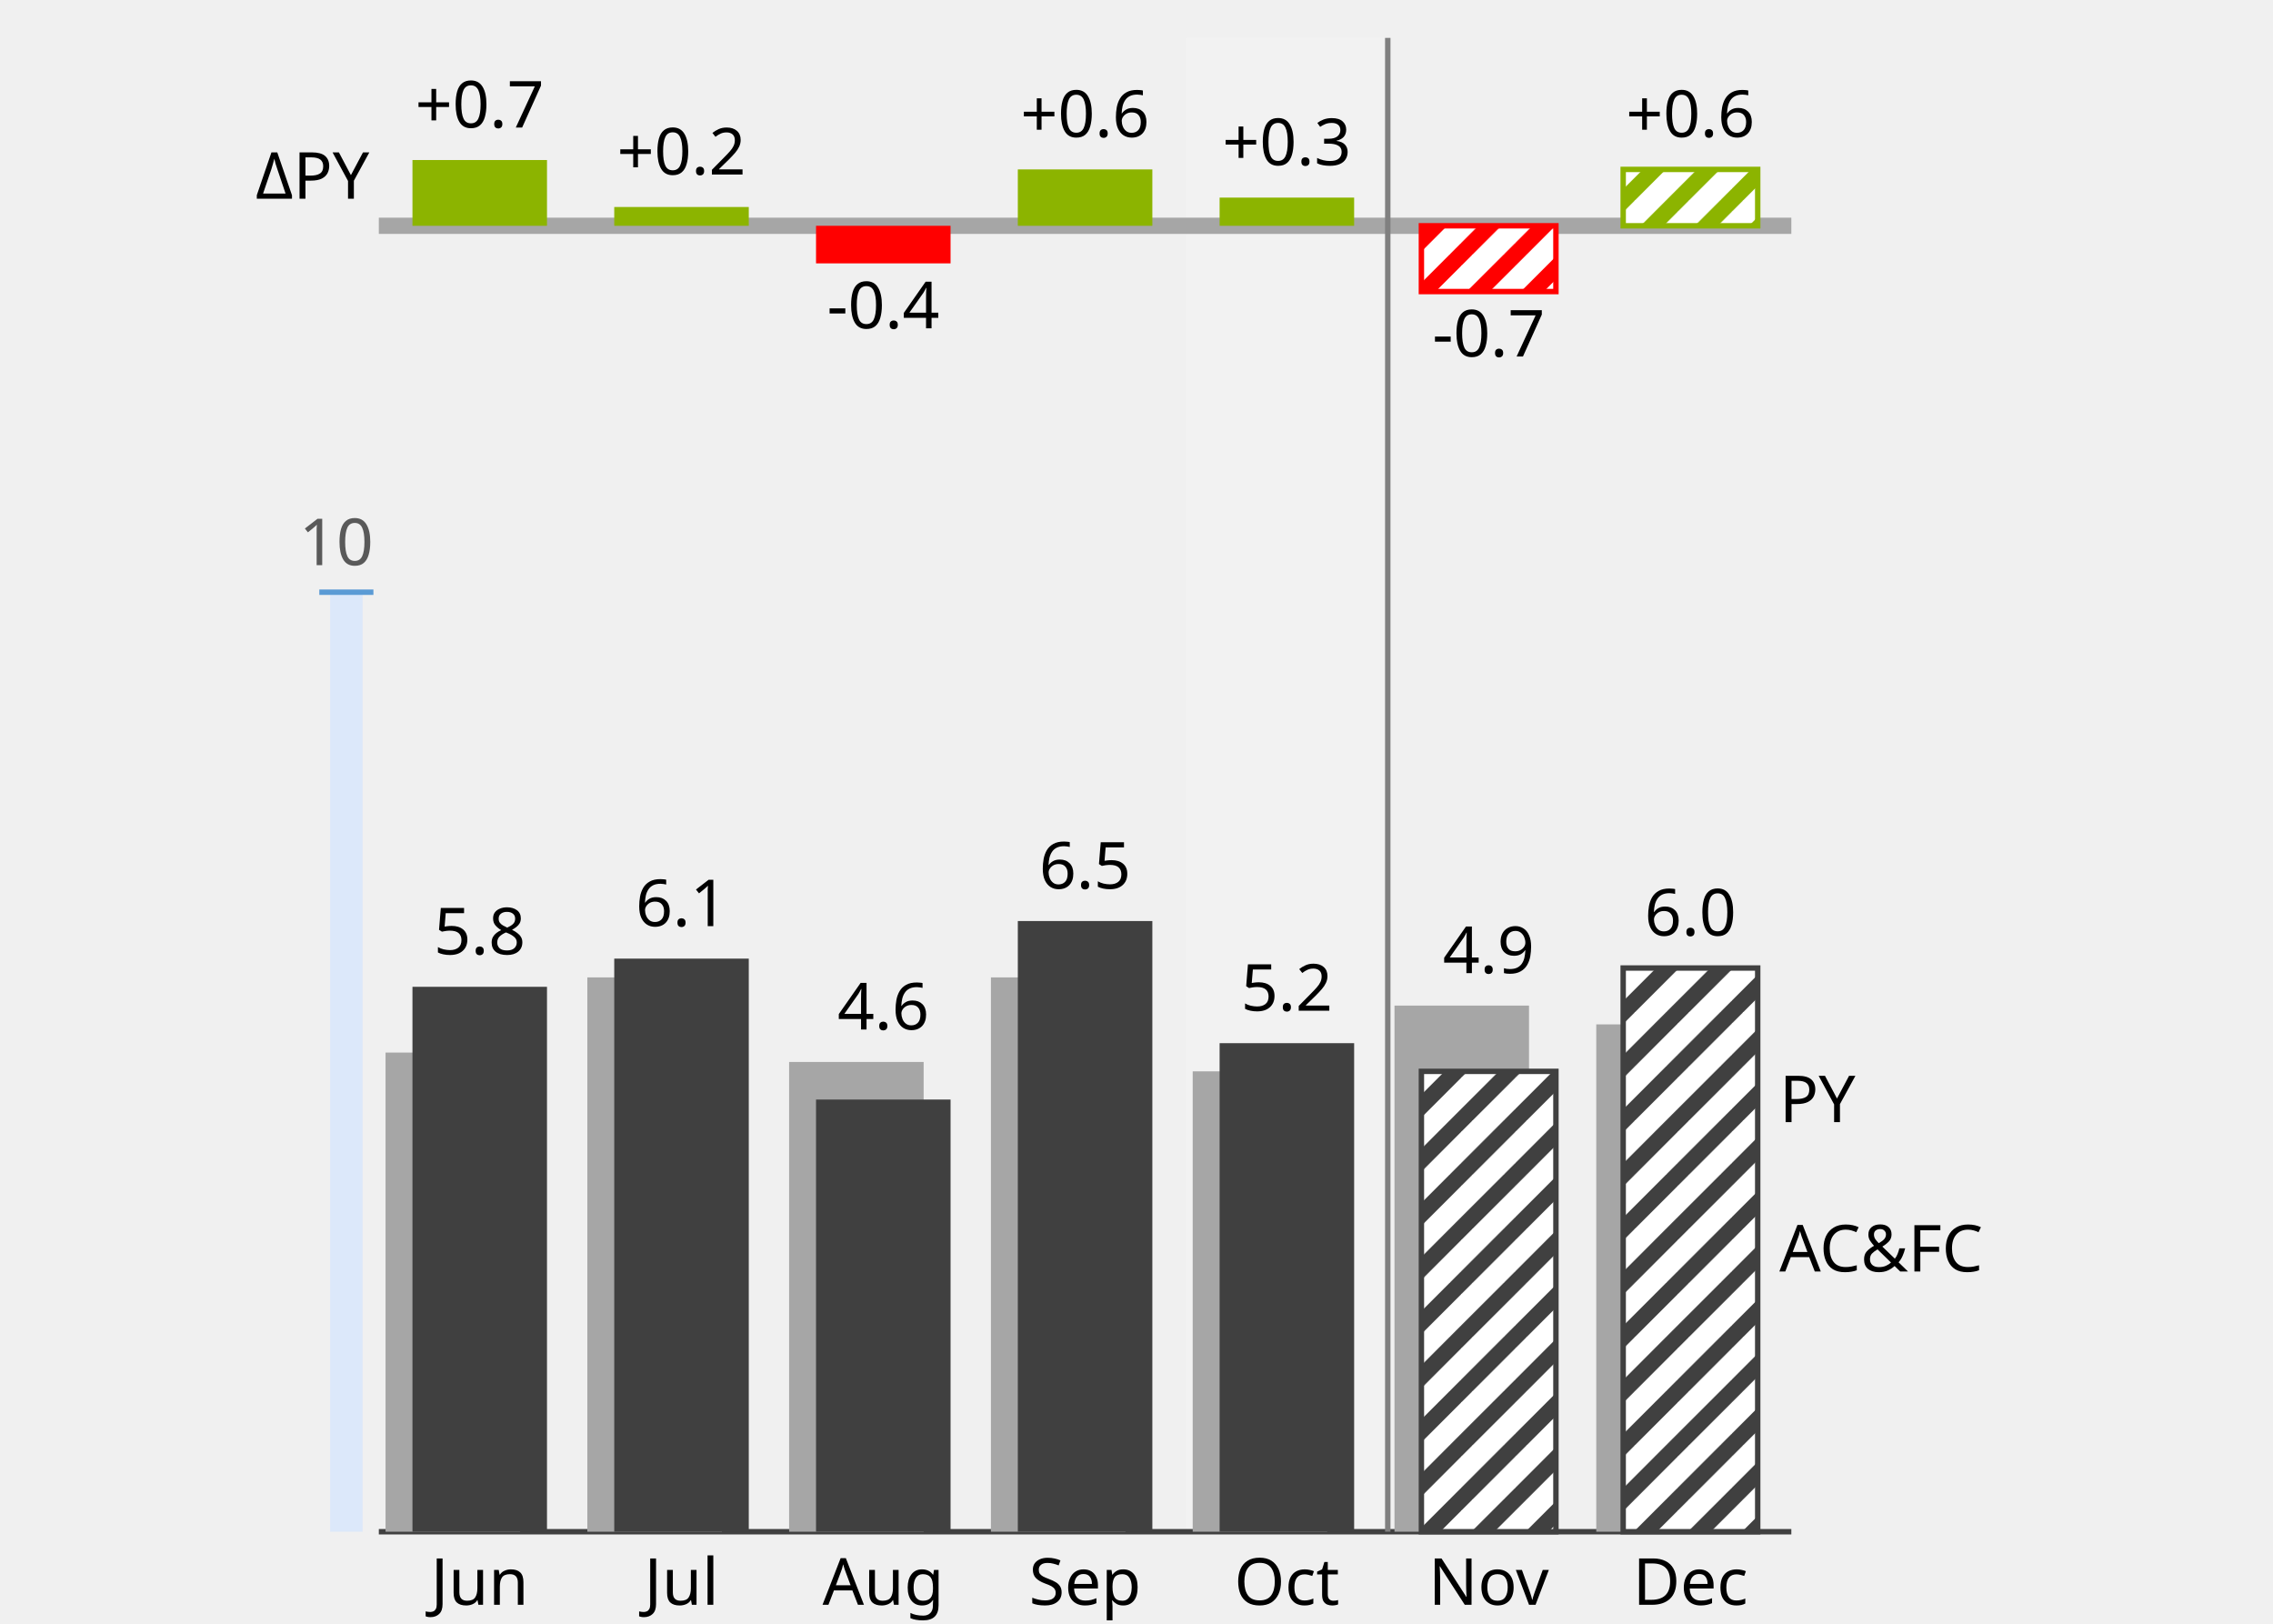
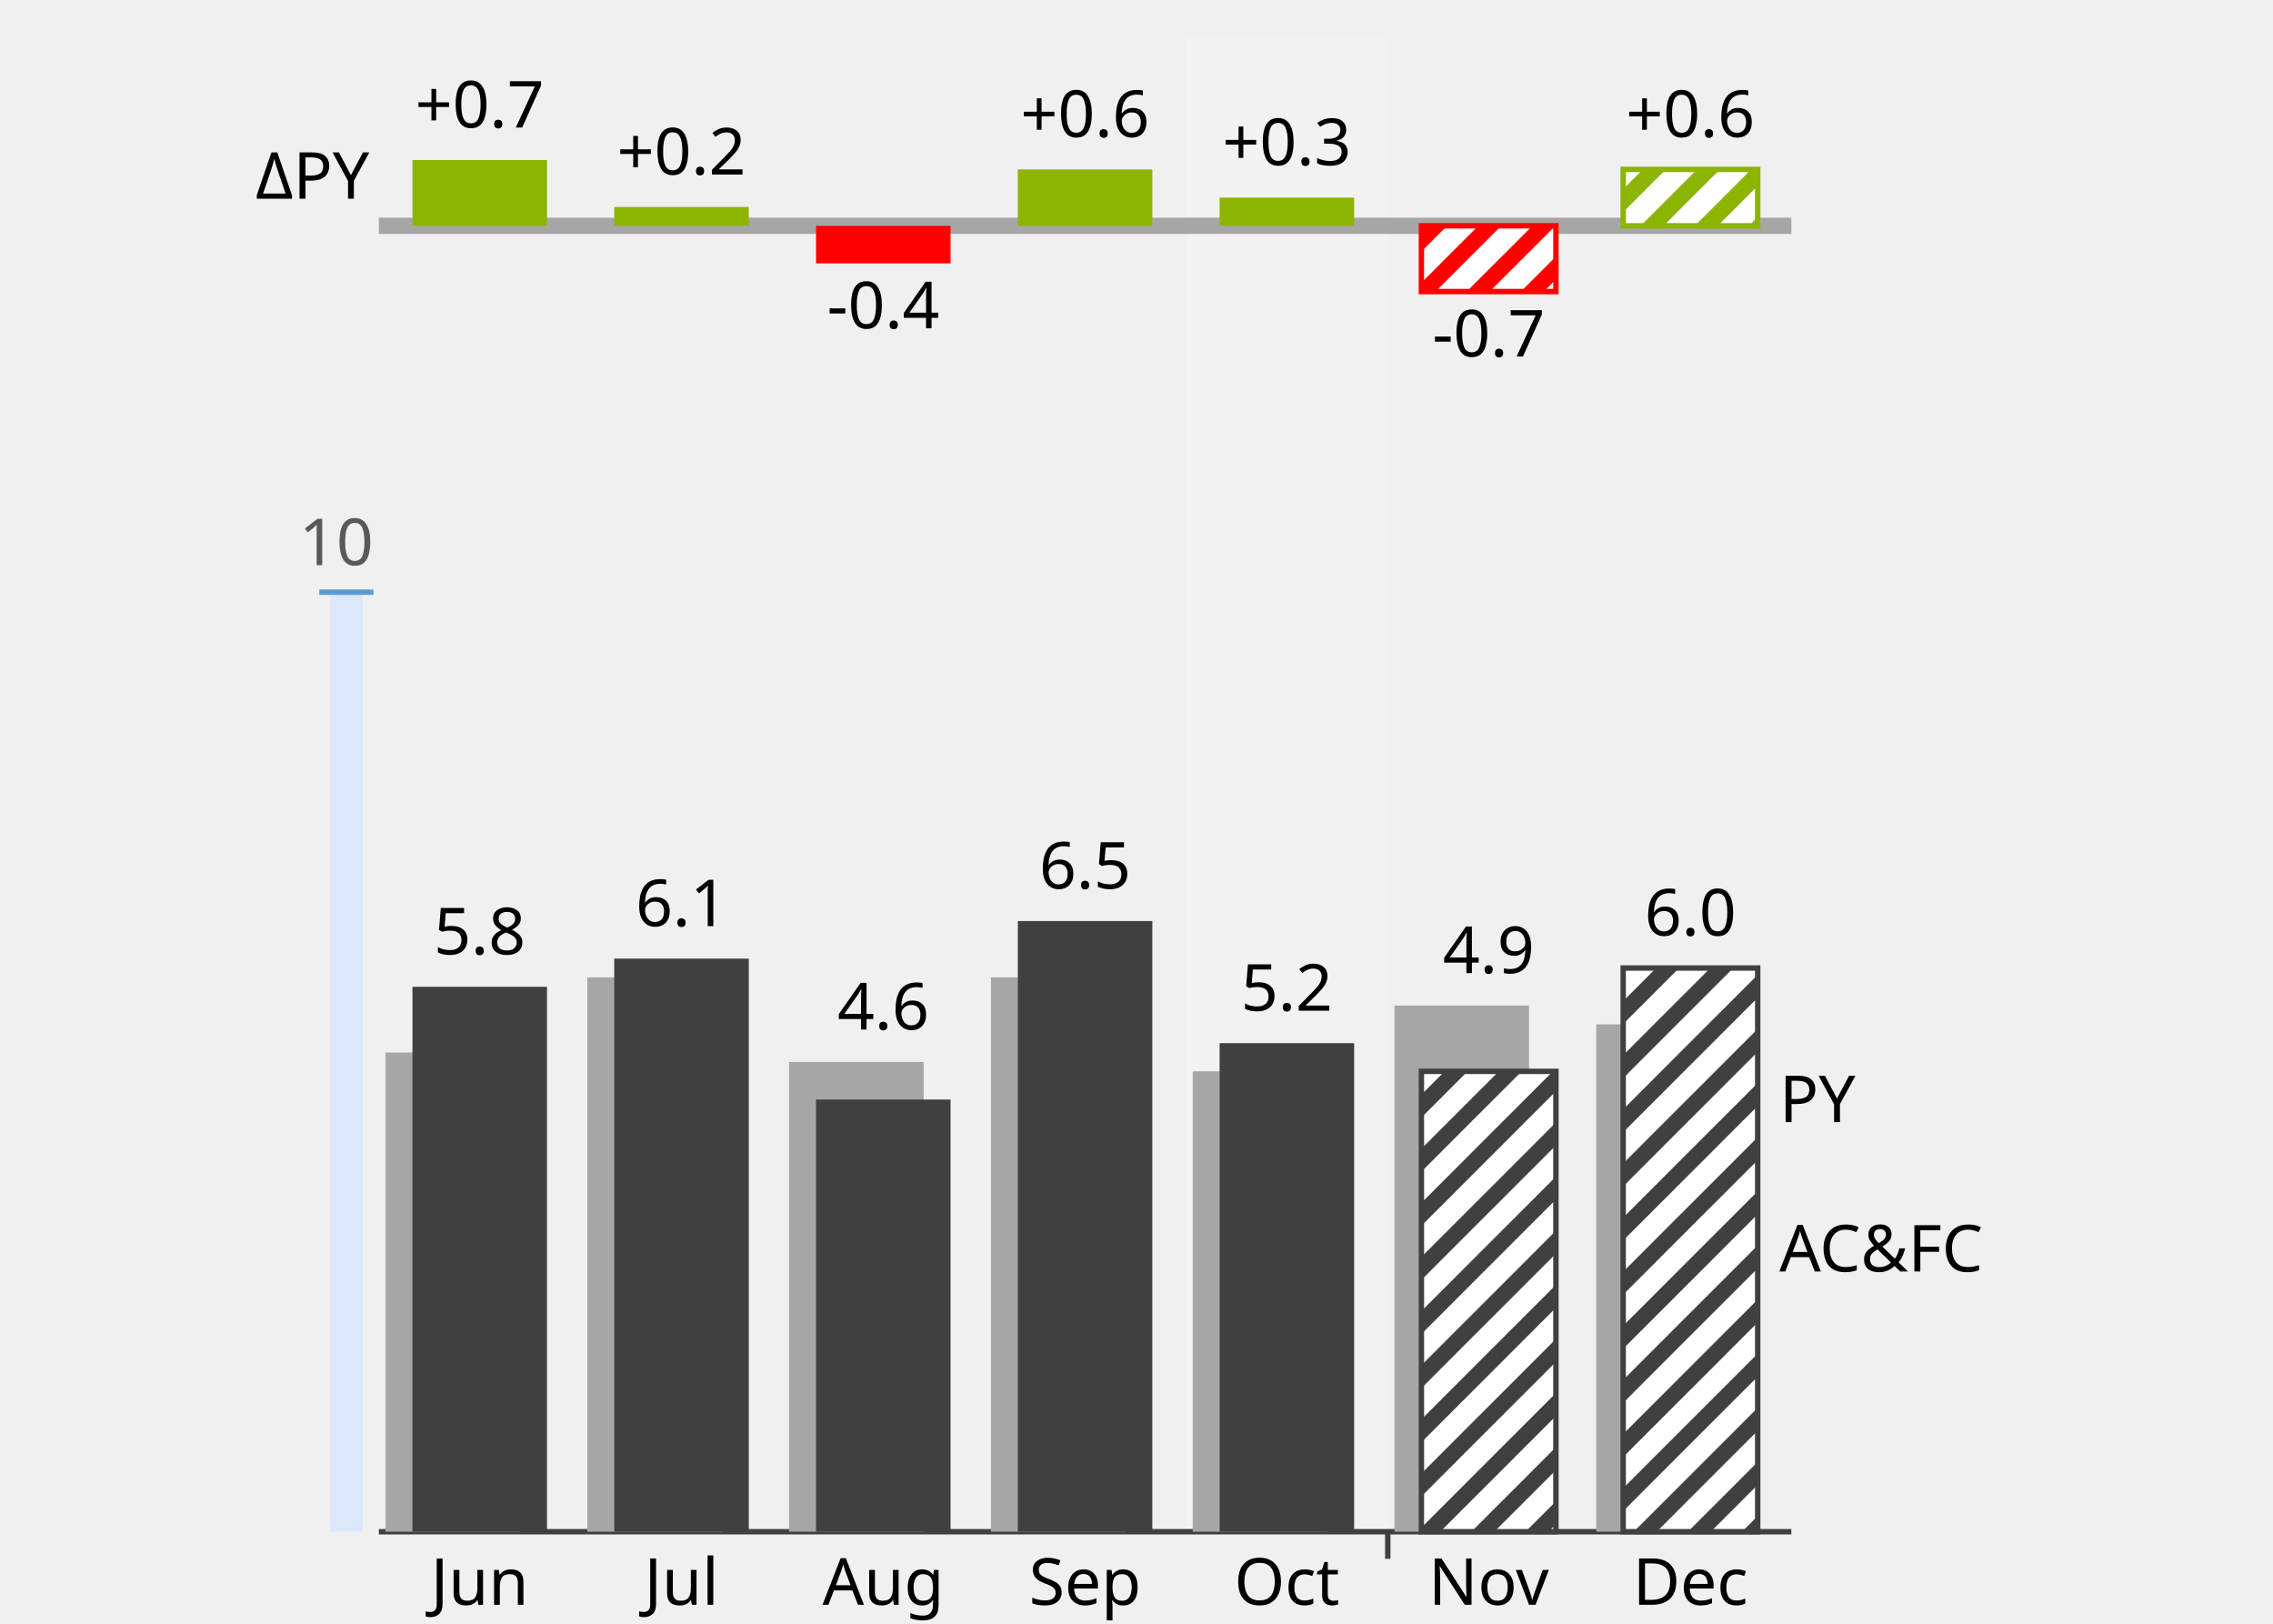
<svg xmlns="http://www.w3.org/2000/svg" version="1.1" class="marks" width="420" height="300" viewBox="0 0 420 300">
  <defs>
    <pattern id="pp-diagonal-stripe-3-404040-FFFFFF" patternUnits="userSpaceOnUse" width="10" height="10">
      <rect width="10" height="10" fill="#FFFFFF" />
      <path d="M-1,1 l2,-2 M0,10 l10,-10 M9,11 l2,-2" stroke="#404040" stroke-width="3" />
    </pattern>
    <pattern id="pp-diagonal-stripe-3-FF0000-FFFFFF" patternUnits="userSpaceOnUse" width="10" height="10">
      <rect width="10" height="10" fill="#FFFFFF" />
      <path d="M-1,1 l2,-2 M0,10 l10,-10 M9,11 l2,-2" stroke="#FF0000" stroke-width="3" />
    </pattern>
    <pattern id="pp-diagonal-stripe-3-8CB400-FFFFFF" patternUnits="userSpaceOnUse" width="10" height="10">
      <rect width="10" height="10" fill="#FFFFFF" />
      <path d="M-1,1 l2,-2 M0,10 l10,-10 M9,11 l2,-2" stroke="#8CB400" stroke-width="3" />
    </pattern>
  </defs>
  <g fill="none" stroke-miterlimit="4" transform="translate(70,7)">
    <g class="mark-group role-frame root" role="graphics-object" aria-roledescription="group mark container">
      <g transform="translate(0,0)">
        <path class="background" aria-hidden="true" d="M0,0h261v276h-261Z" />
        <g>
          <g class="mark-group role-axis" role="graphics-symbol" aria-roledescription="axis" aria-label="X-axis for a discrete scale with 7 values: Jun, Jul, Aug, Sep, Oct, Nov, Dec">
            <g transform="translate(0.5,276.5)">
              <path class="background" aria-hidden="true" d="M0,0h0v0h0Z" pointer-events="none" />
              <g>
                <g class="mark-text role-axis-label" pointer-events="none">
                  <text text-anchor="middle" transform="translate(18.14286,13)" font-family="Segoe UI" font-size="12px" fill="#000000" opacity="1">Jun</text>
                  <text text-anchor="middle" transform="translate(55.42857,13)" font-family="Segoe UI" font-size="12px" fill="#000000" opacity="1">Jul</text>
                  <text text-anchor="middle" transform="translate(92.71429,13)" font-family="Segoe UI" font-size="12px" fill="#000000" opacity="1">Aug</text>
                  <text text-anchor="middle" transform="translate(130,13)" font-family="Segoe UI" font-size="12px" fill="#000000" opacity="1">Sep</text>
                  <text text-anchor="middle" transform="translate(167.2857,13)" font-family="Segoe UI" font-size="12px" fill="#000000" opacity="1">Oct</text>
                  <text text-anchor="middle" transform="translate(204.5714,13)" font-family="Segoe UI" font-size="12px" fill="#000000" opacity="1">Nov</text>
                  <text text-anchor="middle" transform="translate(241.8571,13)" font-family="Segoe UI" font-size="12px" fill="#000000" opacity="1">Dec</text>
                </g>
              </g>
              <path class="foreground" aria-hidden="true" d="" pointer-events="none" display="none" />
            </g>
          </g>
          <g class="mark-symbol role-mark layer_0_marks" role="graphics-object" aria-roledescription="symbol mark container">
            <path aria-label="Period: Jun" role="graphics-symbol" aria-roledescription="point" transform="translate(18.64286,0)" d="M2.739,0A2.739,2.739,0,1,1,-2.739,0A2.739,2.739,0,1,1,2.739,0" stroke="#4c78a8" stroke-width="2" opacity="0" />
            <path aria-label="Period: Jul" role="graphics-symbol" aria-roledescription="point" transform="translate(55.92857,0)" d="M2.739,0A2.739,2.739,0,1,1,-2.739,0A2.739,2.739,0,1,1,2.739,0" stroke="#4c78a8" stroke-width="2" opacity="0" />
            <path aria-label="Period: Aug" role="graphics-symbol" aria-roledescription="point" transform="translate(93.21429,0)" d="M2.739,0A2.739,2.739,0,1,1,-2.739,0A2.739,2.739,0,1,1,2.739,0" stroke="#4c78a8" stroke-width="2" opacity="0" />
            <path aria-label="Period: Sep" role="graphics-symbol" aria-roledescription="point" transform="translate(130.5,0)" d="M2.739,0A2.739,2.739,0,1,1,-2.739,0A2.739,2.739,0,1,1,2.739,0" stroke="#4c78a8" stroke-width="2" opacity="0" />
            <path aria-label="Period: Oct" role="graphics-symbol" aria-roledescription="point" transform="translate(167.7857,0)" d="M2.739,0A2.739,2.739,0,1,1,-2.739,0A2.739,2.739,0,1,1,2.739,0" stroke="#4c78a8" stroke-width="2" opacity="0" />
            <path aria-label="Period: Nov" role="graphics-symbol" aria-roledescription="point" transform="translate(205.0714,0)" d="M2.739,0A2.739,2.739,0,1,1,-2.739,0A2.739,2.739,0,1,1,2.739,0" stroke="#4c78a8" stroke-width="2" opacity="0" />
            <path aria-label="Period: Dec" role="graphics-symbol" aria-roledescription="point" transform="translate(242.3571,0)" d="M2.739,0A2.739,2.739,0,1,1,-2.739,0A2.739,2.739,0,1,1,2.739,0" stroke="#4c78a8" stroke-width="2" opacity="0" />
          </g>
          <g class="mark-rule role-mark layer_1_marks" role="graphics-symbol" aria-roledescription="rule mark container" />
          <g class="mark-rect role-mark layer_2_marks" role="graphics-object" aria-roledescription="rect mark container">
            <path aria-label="Period: Jun" role="graphics-symbol" aria-roledescription="bar" d="M1.7763568394002505e-14,0h37.286v276h-37.286Z" opacity="1" />
            <path aria-label="Period: Jul" role="graphics-symbol" aria-roledescription="bar" d="M37.286,0h37.286v276h-37.286Z" opacity="1" />
            <path aria-label="Period: Aug" role="graphics-symbol" aria-roledescription="bar" d="M74.571,0h37.286v276h-37.286Z" opacity="1" />
            <path aria-label="Period: Sep" role="graphics-symbol" aria-roledescription="bar" d="M111.857,0h37.286v276h-37.286Z" opacity="1" />
            <path aria-label="Period: Oct" role="graphics-symbol" aria-roledescription="bar" d="M149.143,0h37.286v276h-37.286Z" fill="#F2F2F2" opacity="1" />
            <path aria-label="Period: Nov" role="graphics-symbol" aria-roledescription="bar" d="M186.429,0h37.286v276h-37.286Z" opacity="1" />
            <path aria-label="Period: Dec" role="graphics-symbol" aria-roledescription="bar" d="M223.714,0h37.286v276h-37.286Z" opacity="1" />
          </g>
          <g class="mark-rect role-mark layer_3_marks" role="graphics-symbol" aria-roledescription="rect mark container">
            <path d="M-9,102.415h6v173.585h-6Z" fill="#DCE8FA" />
          </g>
          <g class="mark-rule role-mark layer_4_marks" role="graphics-symbol" aria-roledescription="rule mark container">
            <line transform="translate(-11,102.4151)" x2="10" y2="0" stroke="#5B9BD5" stroke-width="1" />
          </g>
          <g class="mark-rule role-mark layer_5_marks" role="graphics-symbol" aria-roledescription="rule mark container">
            <line transform="translate(0,276)" x2="261" y2="0" stroke="#404040" stroke-width="1" />
          </g>
          <g class="mark-rule role-mark layer_6_marks" role="graphics-symbol" aria-roledescription="rule mark container">
            <line transform="translate(0,34.71698)" x2="261" y2="0" stroke="#A6A6A6" stroke-width="3" />
          </g>
          <g class="mark-rule role-mark layer_7_marks" role="graphics-symbol" aria-roledescription="rule mark container" />
          <g class="mark-rule role-mark layer_8_marks" role="graphics-symbol" aria-roledescription="rule mark container" />
          <g class="mark-rule role-mark layer_9_marks" role="graphics-object" aria-roledescription="rule mark container">
-             <line aria-label="Period: Nov" role="graphics-symbol" aria-roledescription="rule mark" transform="translate(186.4286,0)" x2="0" y2="276" stroke="#808080" stroke-width="1" />
+             <line aria-label="Period: Nov" role="graphics-symbol" aria-roledescription="rule mark" transform="translate(186.4286,276)" x2="0" y2="5" stroke="#404040" stroke-width="1" />
          </g>
          <g class="mark-rect role-mark layer_10_marks" role="graphics-object" aria-roledescription="rect mark container">
            <path aria-label="Period: Jun" role="graphics-symbol" aria-roledescription="bar" d="M1.242,187.472h24.858v88.528h-24.858Z" fill="#A6A6A6" stroke-width="1" />
            <path aria-label="Period: Jul" role="graphics-symbol" aria-roledescription="bar" d="M38.528,173.585h24.858v102.415h-24.858Z" fill="#A6A6A6" stroke-width="1" />
            <path aria-label="Period: Aug" role="graphics-symbol" aria-roledescription="bar" d="M75.813,189.208h24.858v86.792h-24.858Z" fill="#A6A6A6" stroke-width="1" />
            <path aria-label="Period: Sep" role="graphics-symbol" aria-roledescription="bar" d="M113.099,173.585h24.858v102.415h-24.858Z" fill="#A6A6A6" stroke-width="1" />
            <path aria-label="Period: Oct" role="graphics-symbol" aria-roledescription="bar" d="M150.385,190.943h24.858v85.057h-24.858Z" fill="#A6A6A6" stroke-width="1" />
            <path aria-label="Period: Nov" role="graphics-symbol" aria-roledescription="bar" d="M187.671,178.792h24.858v97.208h-24.858Z" fill="#A6A6A6" stroke-width="1" />
            <path aria-label="Period: Dec" role="graphics-symbol" aria-roledescription="bar" d="M224.956,182.264h24.858v93.736h-24.858Z" fill="#A6A6A6" stroke-width="1" />
          </g>
          <g class="mark-rect role-mark layer_11_marks" role="graphics-object" aria-roledescription="rect mark container">
            <path aria-label="Period: Nov" role="graphics-symbol" aria-roledescription="bar" d="M192.642,190.943h24.858v85.057h-24.858Z" fill="#FFFFFF" />
            <path aria-label="Period: Dec" role="graphics-symbol" aria-roledescription="bar" d="M229.928,171.849h24.858v104.151h-24.858Z" fill="#FFFFFF" />
          </g>
          <g class="mark-rect role-mark layer_12_marks" role="graphics-object" aria-roledescription="rect mark container">
            <path aria-label="Period: Jun; AC&amp;FC: 5.8; Δ: +0.7" role="graphics-symbol" aria-roledescription="bar" d="M6.214,175.321h24.858v100.679h-24.858Z" fill="#404040" stroke-width="1" opacity="1" />
            <path aria-label="Period: Jul; AC&amp;FC: 6.1; Δ: +0.2" role="graphics-symbol" aria-roledescription="bar" d="M43.499,170.113h24.858v105.887h-24.858Z" fill="#404040" stroke-width="1" opacity="1" />
            <path aria-label="Period: Aug; AC&amp;FC: 4.6; Δ: -0.4" role="graphics-symbol" aria-roledescription="bar" d="M80.785,196.151h24.858v79.849h-24.858Z" fill="#404040" stroke-width="1" opacity="1" />
            <path aria-label="Period: Sep; AC&amp;FC: 6.5; Δ: +0.6" role="graphics-symbol" aria-roledescription="bar" d="M118.071,163.17h24.858v112.83h-24.858Z" fill="#404040" stroke-width="1" opacity="1" />
            <path aria-label="Period: Oct; AC&amp;FC: 5.2; Δ: +0.3" role="graphics-symbol" aria-roledescription="bar" d="M155.357,185.736h24.858v90.264h-24.858Z" fill="#404040" stroke-width="1" opacity="1" />
            <path aria-label="Period: Nov; AC&amp;FC: 4.9; Δ: -0.7" role="graphics-symbol" aria-roledescription="bar" d="M192.642,190.943h24.858v85.057h-24.858Z" fill="url(#pp-diagonal-stripe-3-404040-FFFFFF)" stroke="#404040" stroke-width="1" opacity="1" />
            <path aria-label="Period: Dec; AC&amp;FC: 6.0; Δ: +0.6" role="graphics-symbol" aria-roledescription="bar" d="M229.928,171.849h24.858v104.151h-24.858Z" fill="url(#pp-diagonal-stripe-3-404040-FFFFFF)" stroke="#404040" stroke-width="1" opacity="1" />
          </g>
          <g class="mark-symbol role-mark layer_13_marks" role="graphics-symbol" aria-roledescription="symbol mark container" />
          <g class="mark-text role-mark layer_14_marks" role="graphics-object" aria-roledescription="text mark container">
            <text aria-label="Period: Jun" role="graphics-symbol" aria-roledescription="text mark" text-anchor="middle" transform="translate(18.64286,169.3208)" font-family="Segoe UI" font-size="12px" fill="#000000">5.8</text>
            <text aria-label="Period: Jul" role="graphics-symbol" aria-roledescription="text mark" text-anchor="middle" transform="translate(55.92857,164.1132)" font-family="Segoe UI" font-size="12px" fill="#000000">6.1</text>
            <text aria-label="Period: Aug" role="graphics-symbol" aria-roledescription="text mark" text-anchor="middle" transform="translate(93.21429,183.2075)" font-family="Segoe UI" font-size="12px" fill="#000000">4.6</text>
            <text aria-label="Period: Sep" role="graphics-symbol" aria-roledescription="text mark" text-anchor="middle" transform="translate(130.5,157.1698)" font-family="Segoe UI" font-size="12px" fill="#000000">6.5</text>
            <text aria-label="Period: Oct" role="graphics-symbol" aria-roledescription="text mark" text-anchor="middle" transform="translate(167.7857,179.7358)" font-family="Segoe UI" font-size="12px" fill="#000000">5.2</text>
            <text aria-label="Period: Nov" role="graphics-symbol" aria-roledescription="text mark" text-anchor="middle" transform="translate(205.0714,172.7925)" font-family="Segoe UI" font-size="12px" fill="#000000">4.9</text>
            <text aria-label="Period: Dec" role="graphics-symbol" aria-roledescription="text mark" text-anchor="middle" transform="translate(242.3571,165.8491)" font-family="Segoe UI" font-size="12px" fill="#000000">6.0</text>
          </g>
          <g class="mark-symbol role-mark layer_15_marks" role="graphics-symbol" aria-roledescription="symbol mark container" />
          <g class="mark-text role-mark layer_16_marks" role="graphics-object" aria-roledescription="text mark container" />
          <g class="mark-rect role-mark layer_17_marks" role="graphics-object" aria-roledescription="rect mark container">
            <path aria-label="Period: Jun" role="graphics-symbol" aria-roledescription="bar" d="M6.214,22.566h24.858v12.151h-24.858Z" fill="#8CB400" stroke-width="1" opacity="1" />
            <path aria-label="Period: Jul" role="graphics-symbol" aria-roledescription="bar" d="M43.499,31.245h24.858v3.472h-24.858Z" fill="#8CB400" stroke-width="1" opacity="1" />
            <path aria-label="Period: Aug" role="graphics-symbol" aria-roledescription="bar" d="M80.785,34.717h24.858v6.943h-24.858Z" fill="#FF0000" stroke-width="1" opacity="1" />
            <path aria-label="Period: Sep" role="graphics-symbol" aria-roledescription="bar" d="M118.071,24.302h24.858v10.415h-24.858Z" fill="#8CB400" stroke-width="1" opacity="1" />
            <path aria-label="Period: Oct" role="graphics-symbol" aria-roledescription="bar" d="M155.357,29.509h24.858v5.208h-24.858Z" fill="#8CB400" stroke-width="1" opacity="1" />
            <path aria-label="Period: Nov" role="graphics-symbol" aria-roledescription="bar" d="M192.642,34.717h24.858v12.151h-24.858Z" fill="url(#pp-diagonal-stripe-3-FF0000-FFFFFF)" stroke="#FF0000" stroke-width="1" opacity="1" />
            <path aria-label="Period: Dec" role="graphics-symbol" aria-roledescription="bar" d="M229.928,24.302h24.858v10.415h-24.858Z" fill="url(#pp-diagonal-stripe-3-8CB400-FFFFFF)" stroke="#8CB400" stroke-width="1" opacity="1" />
          </g>
          <g class="mark-text role-mark layer_18_marks" role="graphics-object" aria-roledescription="text mark container">
            <text aria-label="Period: Jun" role="graphics-symbol" aria-roledescription="text mark" text-anchor="middle" transform="translate(18.64286,16.56604)" font-family="Segoe UI" font-size="12px" fill="#000000">+0.7</text>
            <text aria-label="Period: Jul" role="graphics-symbol" aria-roledescription="text mark" text-anchor="middle" transform="translate(55.92857,25.24528)" font-family="Segoe UI" font-size="12px" fill="#000000">+0.2</text>
            <text aria-label="Period: Aug" role="graphics-symbol" aria-roledescription="text mark" text-anchor="middle" transform="translate(93.21429,53.66038)" font-family="Segoe UI" font-size="12px" fill="#000000">-0.4</text>
            <text aria-label="Period: Sep" role="graphics-symbol" aria-roledescription="text mark" text-anchor="middle" transform="translate(130.5,18.30189)" font-family="Segoe UI" font-size="12px" fill="#000000">+0.6</text>
            <text aria-label="Period: Oct" role="graphics-symbol" aria-roledescription="text mark" text-anchor="middle" transform="translate(167.7857,23.50943)" font-family="Segoe UI" font-size="12px" fill="#000000">+0.3</text>
            <text aria-label="Period: Nov" role="graphics-symbol" aria-roledescription="text mark" text-anchor="middle" transform="translate(205.0714,58.86792)" font-family="Segoe UI" font-size="12px" fill="#000000">-0.7</text>
            <text aria-label="Period: Dec" role="graphics-symbol" aria-roledescription="text mark" text-anchor="middle" transform="translate(242.3571,18.30189)" font-family="Segoe UI" font-size="12px" fill="#000000">+0.6</text>
          </g>
          <g class="mark-text role-mark layer_19_marks" role="graphics-object" aria-roledescription="text mark container">
            <text aria-label="Period: Jun" role="graphics-symbol" aria-roledescription="text mark" text-anchor="end" transform="translate(-1.758013,29.71698)" font-family="Segoe UI" font-size="12px" fill="#000000">ΔPY</text>
          </g>
          <g class="mark-text role-mark layer_20_marks" role="graphics-object" aria-roledescription="text mark container">
            <text aria-label="Period: Dec" role="graphics-symbol" aria-roledescription="text mark" text-anchor="start" transform="translate(258.7863,200.3245)" font-family="Segoe UI" font-size="12px" fill="#000000">PY</text>
            <text aria-label="Period: Dec" role="graphics-symbol" aria-roledescription="text mark" text-anchor="start" transform="translate(258.7863,227.9245)" font-family="Segoe UI" font-size="12px" fill="#000000">AC&amp;FC</text>
          </g>
          <g class="mark-text role-mark layer_21_marks" role="graphics-object" aria-roledescription="text mark container">
            <text text-anchor="end" transform="translate(-1,97.41509)" font-family="Segoe UI" font-size="12px" fill="#595959">10</text>
          </g>
          <g class="mark-rule role-mark layer_22_marks" role="graphics-symbol" aria-roledescription="rule mark container" />
          <g class="mark-rule role-mark layer_23_marks" role="graphics-symbol" aria-roledescription="rule mark container" />
          <g class="mark-rule role-mark layer_24_marks" role="graphics-symbol" aria-roledescription="rule mark container" />
          <g class="mark-rule role-mark layer_25_marks" role="graphics-symbol" aria-roledescription="rule mark container" />
          <g class="mark-symbol role-mark layer_26_marks" role="graphics-symbol" aria-roledescription="symbol mark container" />
          <g class="mark-symbol role-mark layer_27_marks" role="graphics-symbol" aria-roledescription="symbol mark container" />
          <g class="mark-symbol role-mark layer_28_marks" role="graphics-symbol" aria-roledescription="symbol mark container" />
          <g class="mark-symbol role-mark layer_29_marks" role="graphics-symbol" aria-roledescription="symbol mark container" />
          <g class="mark-text role-mark layer_30_marks" role="graphics-object" aria-roledescription="text mark container" />
          <g class="mark-text role-mark layer_31_marks" role="graphics-object" aria-roledescription="text mark container" />
        </g>
        <path class="foreground" aria-hidden="true" d="" display="none" />
      </g>
    </g>
  </g>
</svg>
